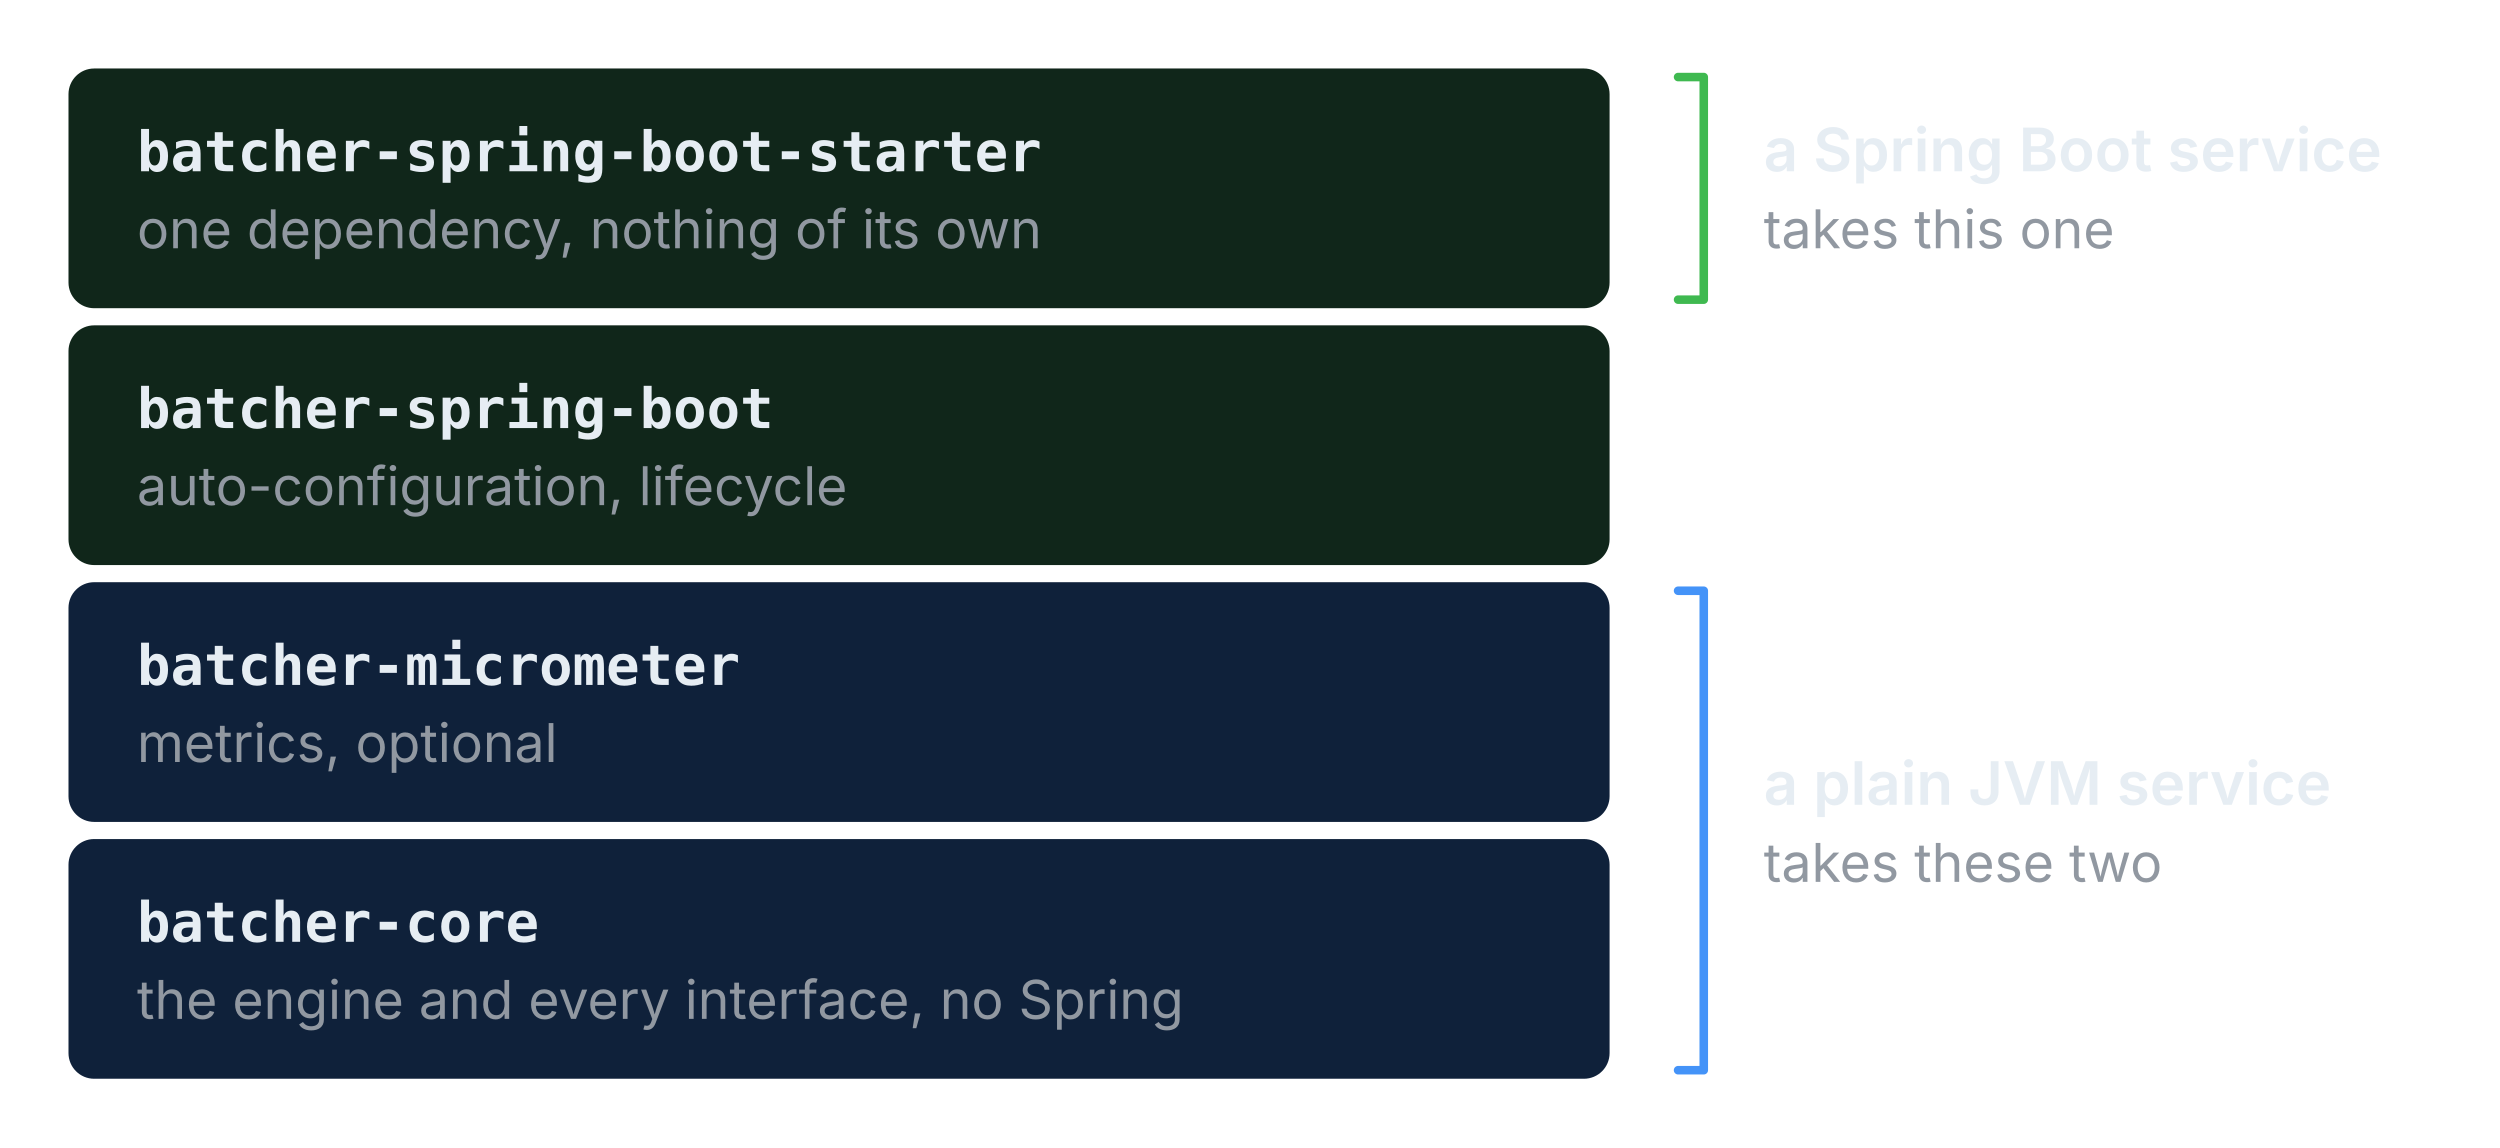
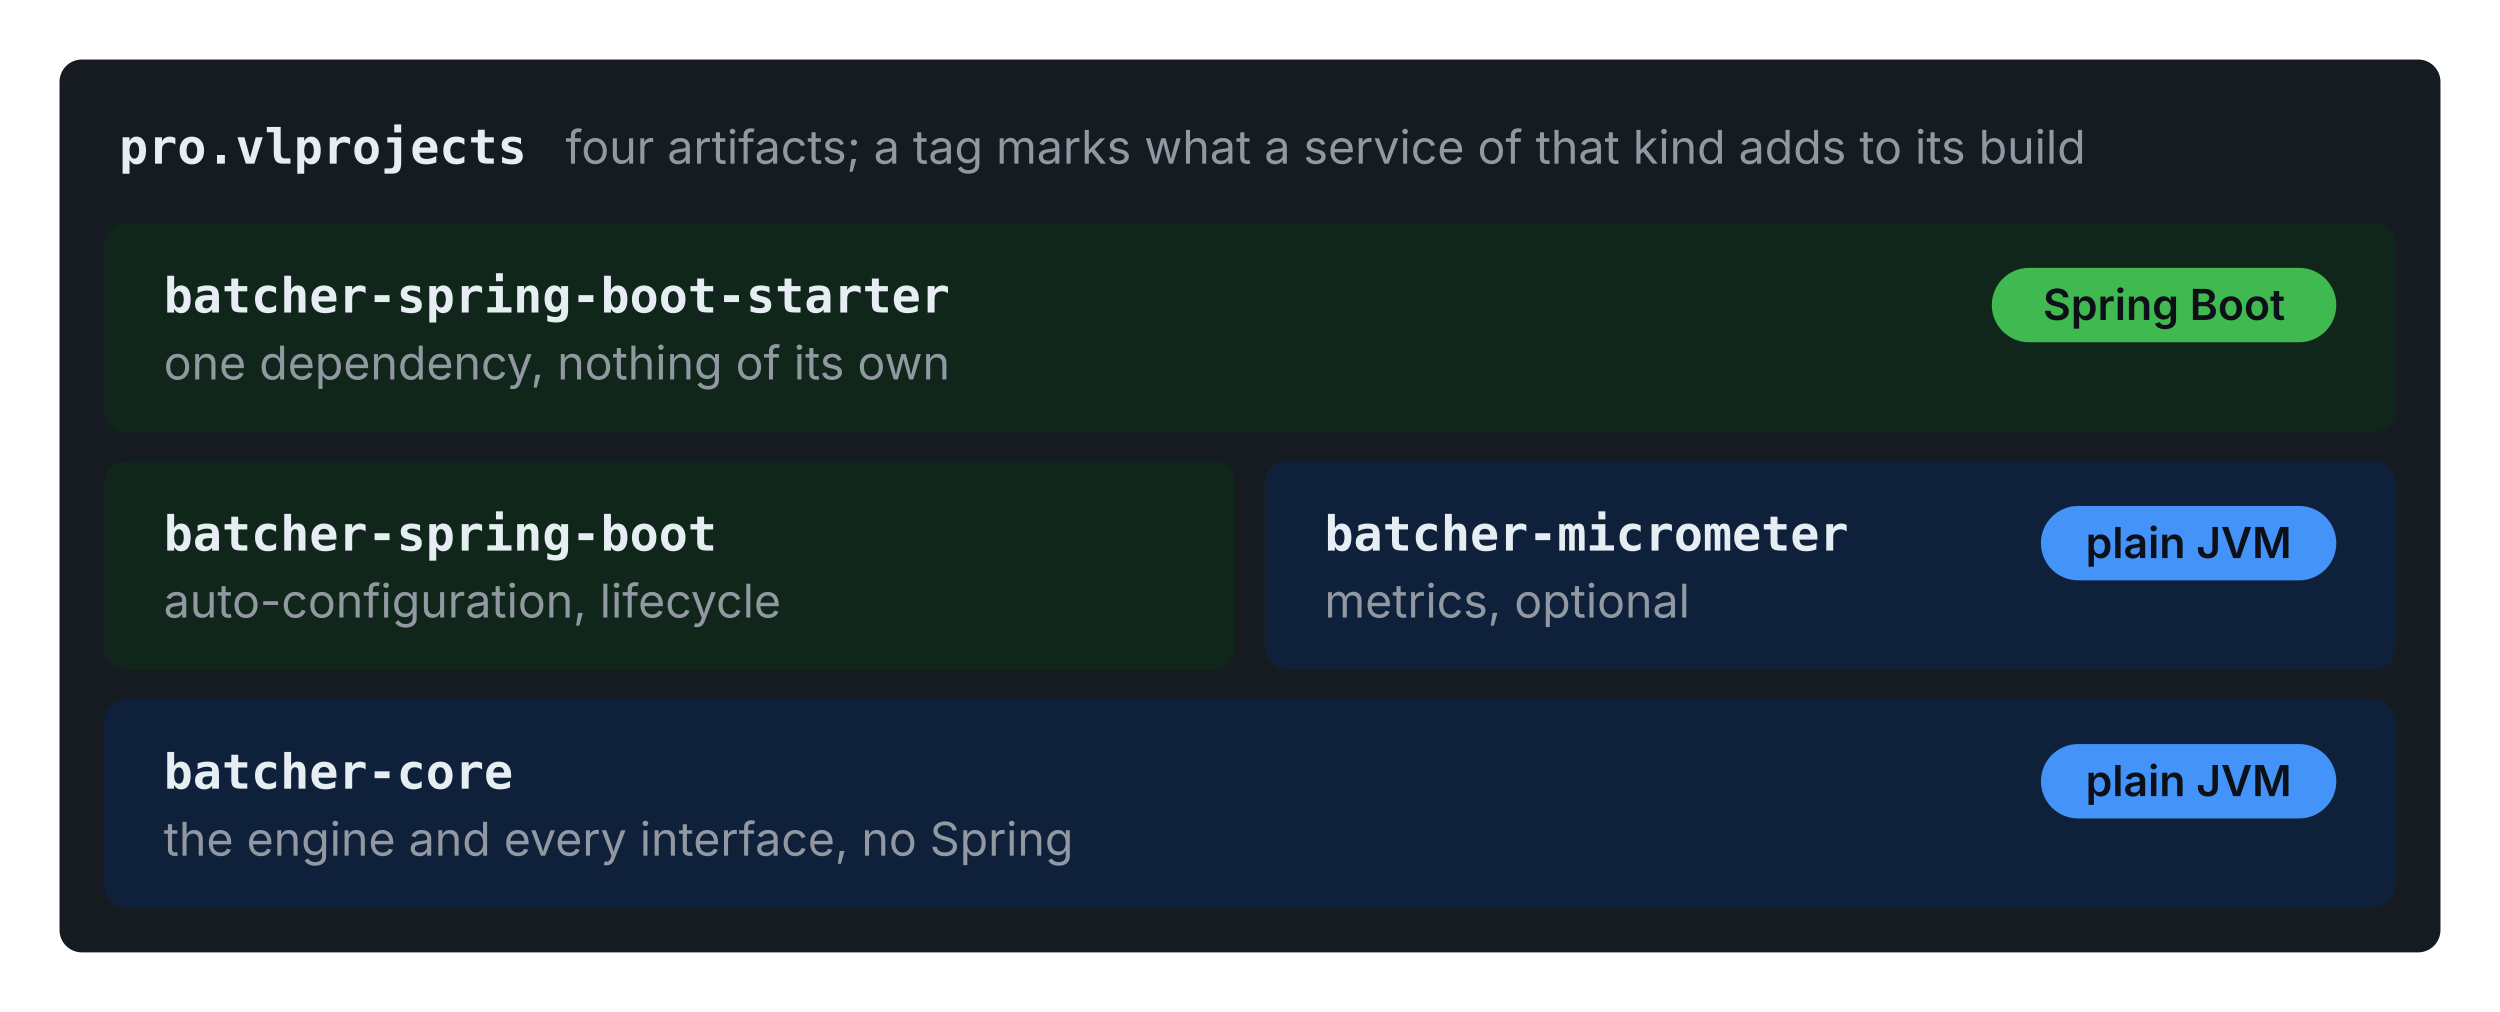
- <svg xmlns="http://www.w3.org/2000/svg" viewBox="0 0 584 268" width="584" height="268" role="img">
-   <rect x="16.0" y="16.0" width="360.0" height="56.0" rx="6" fill="#10261A" />
-   <text x="32.0" y="40.0" font-family="ui-monospace, SFMono-Regular, 'SF Mono', Menlo, Consolas, monospace" font-size="13" font-weight="600" fill="#E6EDF3" text-anchor="start">batcher-spring-boot-starter</text>
-   <text x="32.0" y="58.0" font-family="-apple-system, BlinkMacSystemFont, 'Segoe UI', Inter, Helvetica, Arial, sans-serif" font-size="12.5" font-weight="400" fill="#9198A1" text-anchor="start">one dependency, nothing of its own</text>
-   <rect x="16.0" y="76.0" width="360.0" height="56.0" rx="6" fill="#10261A" />
-   <text x="32.0" y="100.0" font-family="ui-monospace, SFMono-Regular, 'SF Mono', Menlo, Consolas, monospace" font-size="13" font-weight="600" fill="#E6EDF3" text-anchor="start">batcher-spring-boot</text>
-   <text x="32.0" y="118.0" font-family="-apple-system, BlinkMacSystemFont, 'Segoe UI', Inter, Helvetica, Arial, sans-serif" font-size="12.5" font-weight="400" fill="#9198A1" text-anchor="start">auto-configuration, lifecycle</text>
-   <rect x="16.0" y="136.0" width="360.0" height="56.0" rx="6" fill="#0F213A" />
-   <text x="32.0" y="160.0" font-family="ui-monospace, SFMono-Regular, 'SF Mono', Menlo, Consolas, monospace" font-size="13" font-weight="600" fill="#E6EDF3" text-anchor="start">batcher-micrometer</text>
-   <text x="32.0" y="178.0" font-family="-apple-system, BlinkMacSystemFont, 'Segoe UI', Inter, Helvetica, Arial, sans-serif" font-size="12.5" font-weight="400" fill="#9198A1" text-anchor="start">metrics, optional</text>
-   <rect x="16.0" y="196.0" width="360.0" height="56.0" rx="6" fill="#0F213A" />
-   <text x="32.0" y="220.0" font-family="ui-monospace, SFMono-Regular, 'SF Mono', Menlo, Consolas, monospace" font-size="13" font-weight="600" fill="#E6EDF3" text-anchor="start">batcher-core</text>
-   <text x="32.0" y="238.0" font-family="-apple-system, BlinkMacSystemFont, 'Segoe UI', Inter, Helvetica, Arial, sans-serif" font-size="12.5" font-weight="400" fill="#9198A1" text-anchor="start">the engine and every interface, no Spring</text>
-   <path d="M392,18 L398,18 L398,70 L392,70" stroke="#3FB950" stroke-width="2" fill="none" stroke-linecap="round" stroke-linejoin="round" />
-   <text x="412.0" y="40.0" font-family="-apple-system, BlinkMacSystemFont, 'Segoe UI', Inter, Helvetica, Arial, sans-serif" font-size="14" font-weight="600" fill="#E6EDF3" text-anchor="start">a Spring Boot service</text>
-   <text x="412.0" y="58.0" font-family="-apple-system, BlinkMacSystemFont, 'Segoe UI', Inter, Helvetica, Arial, sans-serif" font-size="12.5" font-weight="400" fill="#9198A1" text-anchor="start">takes this one</text>
-   <path d="M392,138 L398,138 L398,250 L392,250" stroke="#4493F8" stroke-width="2" fill="none" stroke-linecap="round" stroke-linejoin="round" />
-   <text x="412.0" y="188.0" font-family="-apple-system, BlinkMacSystemFont, 'Segoe UI', Inter, Helvetica, Arial, sans-serif" font-size="14" font-weight="600" fill="#E6EDF3" text-anchor="start">a plain JVM service</text>
-   <text x="412.0" y="206.0" font-family="-apple-system, BlinkMacSystemFont, 'Segoe UI', Inter, Helvetica, Arial, sans-serif" font-size="12.5" font-weight="400" fill="#9198A1" text-anchor="start">takes these two</text>
+ <svg xmlns="http://www.w3.org/2000/svg" viewBox="0 0 672 272" width="672" height="272" role="img">
+   <rect x="16.0" y="16.0" width="640.0" height="240.0" rx="6" fill="#161B22" />
+   <text x="32.0" y="44.0" font-family="ui-monospace, SFMono-Regular, 'SF Mono', Menlo, Consolas, monospace" font-size="13" font-weight="600" fill="#E6EDF3" text-anchor="start">pro.vlprojects</text>
+   <text x="152.0" y="44.0" font-family="-apple-system, BlinkMacSystemFont, 'Segoe UI', Inter, Helvetica, Arial, sans-serif" font-size="12.5" font-weight="400" fill="#9198A1" text-anchor="start">four artifacts; a tag marks what a service of that kind adds to its build</text>
+   <rect x="28.0" y="60.0" width="616.0" height="56.0" rx="6" fill="#10261A" />
+   <text x="44.0" y="84.0" font-family="ui-monospace, SFMono-Regular, 'SF Mono', Menlo, Consolas, monospace" font-size="13" font-weight="600" fill="#E6EDF3" text-anchor="start">batcher-spring-boot-starter</text>
+   <text x="44.0" y="102.0" font-family="-apple-system, BlinkMacSystemFont, 'Segoe UI', Inter, Helvetica, Arial, sans-serif" font-size="12.5" font-weight="400" fill="#9198A1" text-anchor="start">one dependency, nothing of its own</text>
+   <rect x="535.4" y="72.0" width="92.6" height="20.0" rx="10" fill="#3FB950" />
+   <text x="581.7" y="86.0" font-family="-apple-system, BlinkMacSystemFont, 'Segoe UI', Inter, Helvetica, Arial, sans-serif" font-size="11.5" font-weight="600" fill="#0D1117" text-anchor="middle">Spring Boot</text>
+   <rect x="28.0" y="124.0" width="304.0" height="56.0" rx="6" fill="#10261A" />
+   <text x="44.0" y="148.0" font-family="ui-monospace, SFMono-Regular, 'SF Mono', Menlo, Consolas, monospace" font-size="13" font-weight="600" fill="#E6EDF3" text-anchor="start">batcher-spring-boot</text>
+   <text x="44.0" y="166.0" font-family="-apple-system, BlinkMacSystemFont, 'Segoe UI', Inter, Helvetica, Arial, sans-serif" font-size="12.5" font-weight="400" fill="#9198A1" text-anchor="start">auto-configuration, lifecycle</text>
+   <rect x="340.0" y="124.0" width="304.0" height="56.0" rx="6" fill="#0F213A" />
+   <text x="356.0" y="148.0" font-family="ui-monospace, SFMono-Regular, 'SF Mono', Menlo, Consolas, monospace" font-size="13" font-weight="600" fill="#E6EDF3" text-anchor="start">batcher-micrometer</text>
+   <text x="356.0" y="166.0" font-family="-apple-system, BlinkMacSystemFont, 'Segoe UI', Inter, Helvetica, Arial, sans-serif" font-size="12.5" font-weight="400" fill="#9198A1" text-anchor="start">metrics, optional</text>
+   <rect x="548.6" y="136.0" width="79.4" height="20.0" rx="10" fill="#4493F8" />
+   <text x="588.3" y="150.0" font-family="-apple-system, BlinkMacSystemFont, 'Segoe UI', Inter, Helvetica, Arial, sans-serif" font-size="11.5" font-weight="600" fill="#0D1117" text-anchor="middle">plain JVM</text>
+   <rect x="28.0" y="188.0" width="616.0" height="56.0" rx="6" fill="#0F213A" />
+   <text x="44.0" y="212.0" font-family="ui-monospace, SFMono-Regular, 'SF Mono', Menlo, Consolas, monospace" font-size="13" font-weight="600" fill="#E6EDF3" text-anchor="start">batcher-core</text>
+   <text x="44.0" y="230.0" font-family="-apple-system, BlinkMacSystemFont, 'Segoe UI', Inter, Helvetica, Arial, sans-serif" font-size="12.5" font-weight="400" fill="#9198A1" text-anchor="start">the engine and every interface, no Spring</text>
+   <rect x="548.6" y="200.0" width="79.4" height="20.0" rx="10" fill="#4493F8" />
+   <text x="588.3" y="214.0" font-family="-apple-system, BlinkMacSystemFont, 'Segoe UI', Inter, Helvetica, Arial, sans-serif" font-size="11.5" font-weight="600" fill="#0D1117" text-anchor="middle">plain JVM</text>
</svg>
